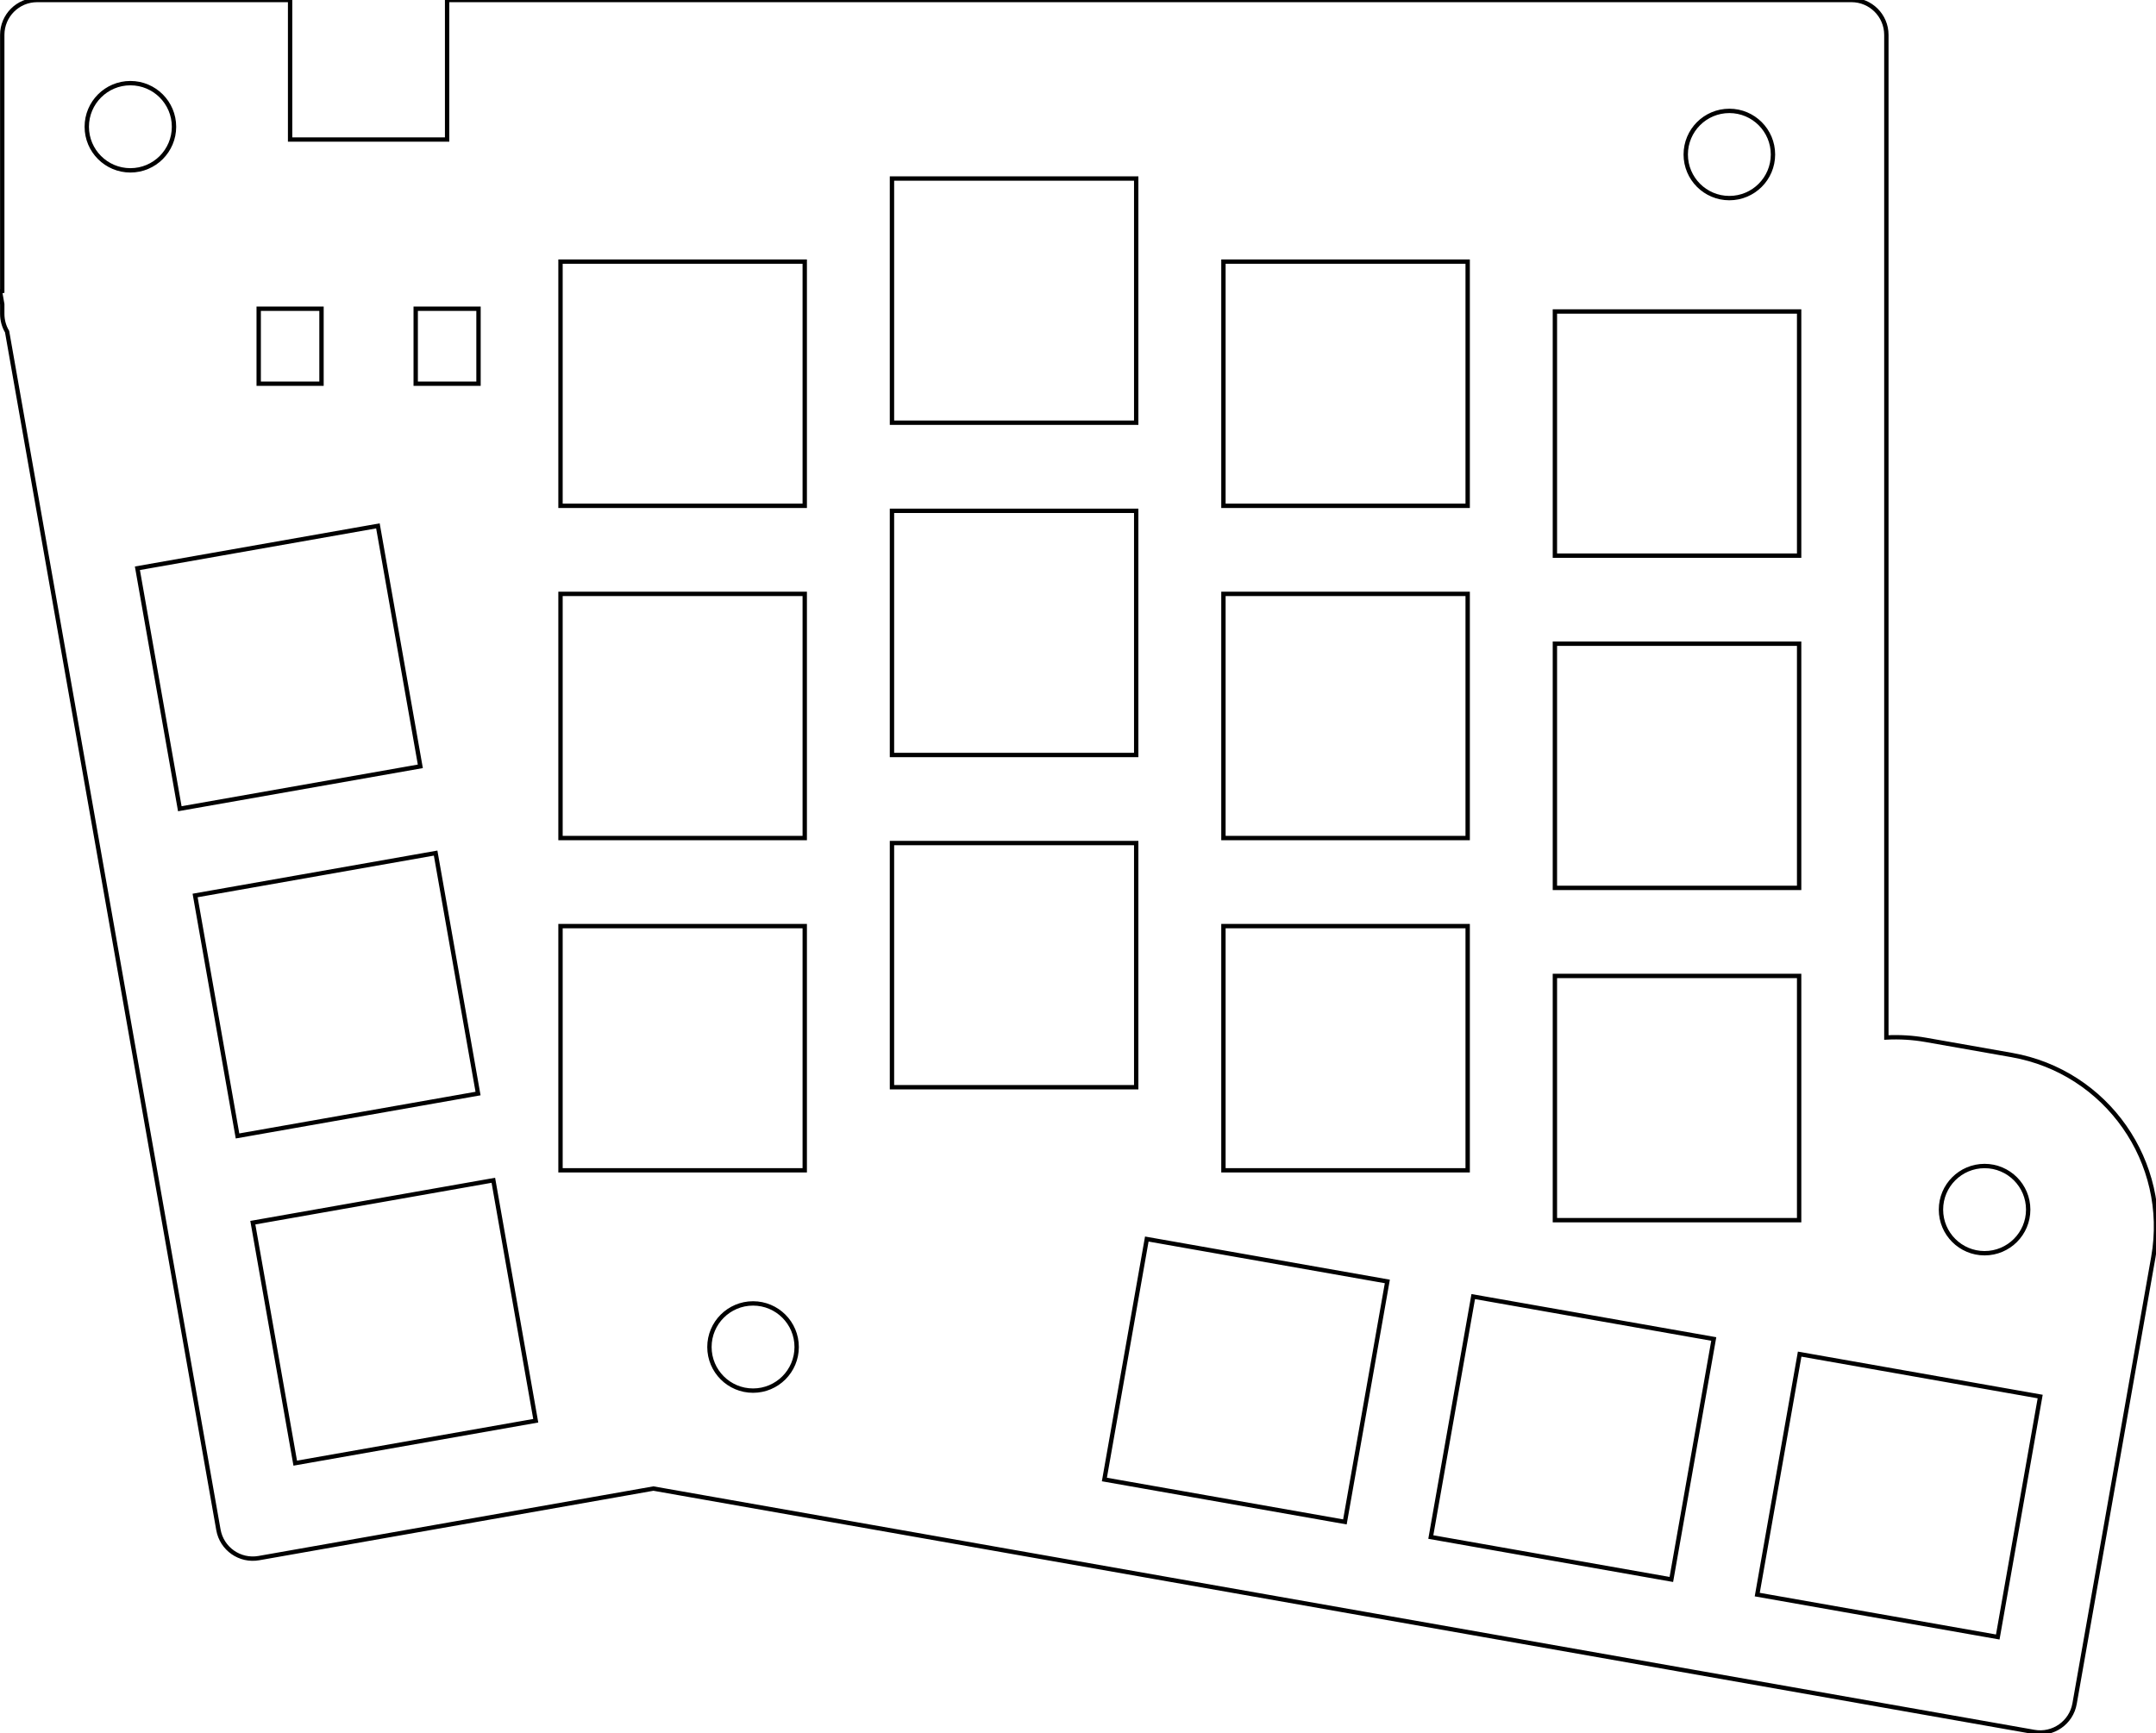
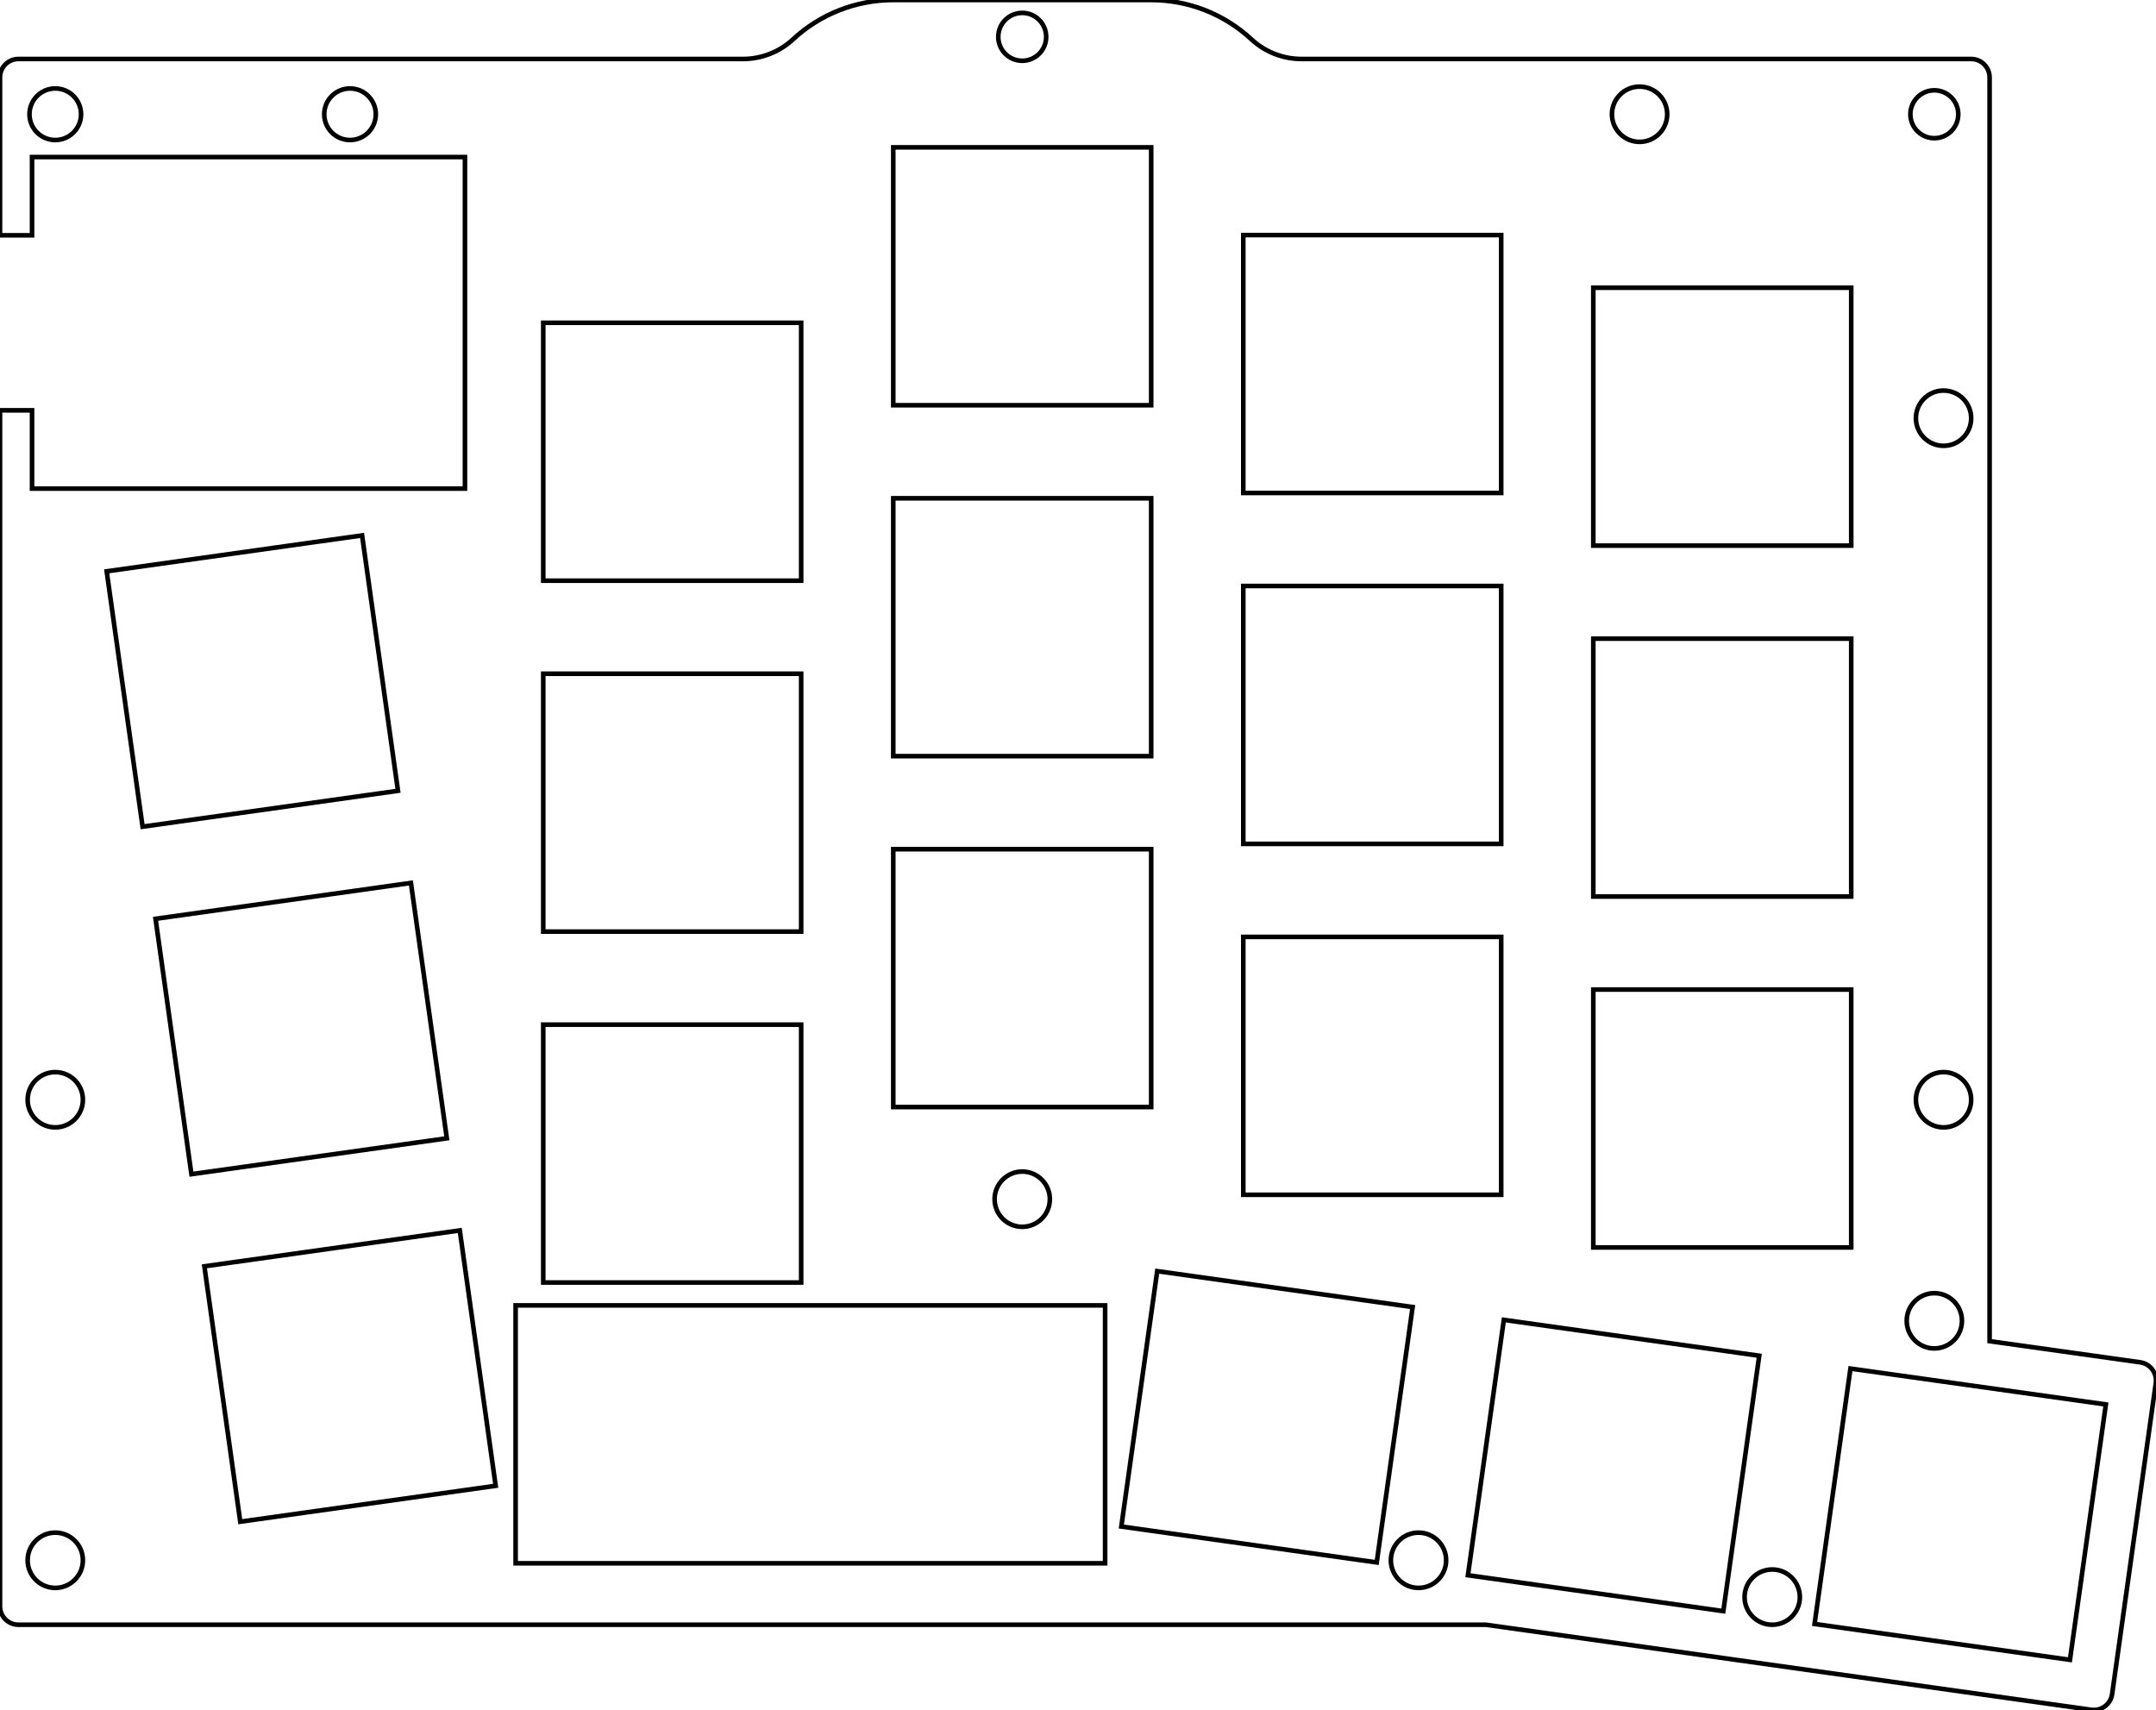
- <svg xmlns="http://www.w3.org/2000/svg" width="123.585mm" height="99.333mm" viewBox="0 0 123.585 99.333">
+ <svg xmlns="http://www.w3.org/2000/svg" width="117.033mm" height="92.83mm" viewBox="0 0 117.033 92.83">
  <g id="svgGroup" stroke-linecap="round" fill-rule="evenodd" font-size="9pt" stroke="#000" stroke-width="0.25mm" fill="none" style="stroke:#000;stroke-width:0.25mm;fill:none">
-     <path d="M 14.837 89.335 L 34.533 85.863 L 37.455 85.347 L 59.482 89.231 L 78.193 92.53 L 96.905 95.83 L 116.601 99.303 A 2 2 0 0 0 118.918 97.68 L 123.433 72.075 A 10 10 0 0 0 115.321 60.491 L 110.397 59.623 A 10 10 0 0 0 108.129 59.485 L 108.129 2 A 2 2 0 0 0 106.129 0 L 25.629 0 L 25.629 8 L 16.629 8 L 16.629 0 L 2.129 0 A 2 2 0 0 0 0.129 2 L 0.129 16.686 L 0 16.709 L 0.129 17.442 L 0.129 18 A 2 2 0 0 0 0.407 19.017 L 5.904 50.192 L 9.212 68.953 L 12.52 87.713 A 2 2 0 0 0 14.837 89.335 Z M 32.129 67.1 L 46.129 67.1 L 46.129 53.1 L 32.129 53.1 L 32.129 67.1 Z M 32.129 48.05 L 46.129 48.05 L 46.129 34.05 L 32.129 34.05 L 32.129 48.05 Z M 32.129 29 L 46.129 29 L 46.129 15 L 32.129 15 L 32.129 29 Z M 51.129 62.337 L 65.129 62.337 L 65.129 48.337 L 51.129 48.337 L 51.129 62.337 Z M 51.129 43.287 L 65.129 43.287 L 65.129 29.287 L 51.129 29.287 L 51.129 43.287 Z M 51.129 24.237 L 65.129 24.237 L 65.129 10.237 L 51.129 10.237 L 51.129 24.237 Z M 70.129 67.1 L 84.129 67.1 L 84.129 53.1 L 70.129 53.1 L 70.129 67.1 Z M 70.129 48.05 L 84.129 48.05 L 84.129 34.05 L 70.129 34.05 L 70.129 48.05 Z M 70.129 29 L 84.129 29 L 84.129 15 L 70.129 15 L 70.129 29 Z M 89.129 69.958 L 103.129 69.958 L 103.129 55.957 L 89.129 55.957 L 89.129 69.958 Z M 89.129 50.908 L 103.129 50.908 L 103.129 36.908 L 89.129 36.908 L 89.129 50.908 Z M 89.129 31.858 L 103.129 31.858 L 103.129 17.858 L 89.129 17.858 L 89.129 31.858 Z M 10.307 46.369 L 24.094 43.938 L 21.663 30.151 L 7.876 32.582 L 10.307 46.369 Z M 63.305 84.828 L 77.092 87.259 L 79.524 73.472 L 65.736 71.041 L 63.305 84.828 Z M 16.923 83.89 L 30.71 81.459 L 28.279 67.672 L 14.492 70.103 L 16.923 83.89 Z M 13.615 65.13 L 27.402 62.699 L 24.971 48.912 L 11.184 51.343 L 13.615 65.13 Z M 82.016 88.127 L 95.804 90.559 L 98.235 76.771 L 84.448 74.34 L 82.016 88.127 Z M 100.728 91.427 L 114.515 93.858 L 116.946 80.071 L 103.159 77.639 L 100.728 91.427 Z M 14.829 22 L 18.429 22 L 18.429 17.7 L 14.829 17.7 L 14.829 22 Z M 23.829 22 L 27.429 22 L 27.429 17.7 L 23.829 17.7 L 23.829 22 Z M 113.759 69.354 m -2.5 0 a 2.5 2.5 0 0 1 5 0 a 2.5 2.5 0 0 1 -5 0 z M 43.166 77.232 m -2.5 0 a 2.5 2.5 0 0 1 5 0 a 2.5 2.5 0 0 1 -5 0 z M 99.129 8.858 m -2.5 0 a 2.5 2.5 0 0 1 5 0 a 2.5 2.5 0 0 1 -5 0 z M 7.474 7.267 m -2.5 0 a 2.5 2.5 0 0 1 5 0 a 2.5 2.5 0 0 1 -5 0 z" vector-effect="non-scaling-stroke" />
+     <path d="M 1 88.202 L 80.661 88.202 L 113.521 92.82 A 1 1 0 0 0 114.651 91.969 L 117.023 75.085 A 1 1 0 0 0 116.172 73.955 L 108 72.807 L 108 4.202 A 1 1 0 0 0 107 3.202 L 70.65 3.202 A 4 4 0 0 1 67.93 2.134 A 8 8 0 0 0 62.489 0 L 48.489 0 A 8 8 0 0 0 43.049 2.134 A 4 4 0 0 1 40.329 3.202 L 1 3.202 A 1 1 0 0 0 0 4.202 L 0 12.775 L 1.739 12.775 L 1.739 8.525 L 25.239 8.525 L 25.239 26.525 L 1.739 26.525 L 1.739 22.275 L 0 22.275 L 0 87.202 A 1 1 0 0 0 1 88.202 Z M 27.989 84.865 L 59.989 84.865 L 59.989 70.865 L 27.989 70.865 L 27.989 84.865 Z M 13.042 82.608 L 26.906 80.659 L 24.958 66.796 L 11.094 68.744 L 13.042 82.608 Z M 10.391 63.743 L 24.255 61.795 L 22.306 47.931 L 8.443 49.879 L 10.391 63.743 Z M 7.74 44.878 L 21.604 42.93 L 19.655 29.066 L 5.791 31.015 L 7.74 44.878 Z M 60.868 82.87 L 74.732 84.819 L 76.681 70.955 L 62.817 69.006 L 60.868 82.87 Z M 79.683 85.514 L 93.547 87.463 L 95.496 73.599 L 81.632 71.651 L 79.683 85.514 Z M 98.499 88.159 L 112.362 90.107 L 114.311 76.243 L 100.447 74.295 L 98.499 88.159 Z M 29.489 69.625 L 43.489 69.625 L 43.489 55.625 L 29.489 55.625 L 29.489 69.625 Z M 29.489 50.575 L 43.489 50.575 L 43.489 36.575 L 29.489 36.575 L 29.489 50.575 Z M 29.489 31.525 L 43.489 31.525 L 43.489 17.525 L 29.489 17.525 L 29.489 31.525 Z M 48.489 60.1 L 62.489 60.1 L 62.489 46.1 L 48.489 46.1 L 48.489 60.1 Z M 48.489 41.05 L 62.489 41.05 L 62.489 27.05 L 48.489 27.05 L 48.489 41.05 Z M 48.489 22 L 62.489 22 L 62.489 8 L 48.489 8 L 48.489 22 Z M 67.489 64.862 L 81.489 64.862 L 81.489 50.862 L 67.489 50.862 L 67.489 64.862 Z M 67.489 45.812 L 81.489 45.812 L 81.489 31.812 L 67.489 31.812 L 67.489 45.812 Z M 67.489 26.762 L 81.489 26.762 L 81.489 12.762 L 67.489 12.762 L 67.489 26.762 Z M 86.489 67.72 L 100.489 67.72 L 100.489 53.72 L 86.489 53.72 L 86.489 67.72 Z M 86.489 48.67 L 100.489 48.67 L 100.489 34.67 L 86.489 34.67 L 86.489 48.67 Z M 86.489 29.62 L 100.489 29.62 L 100.489 15.62 L 86.489 15.62 L 86.489 29.62 Z M 89 6.202 m -1.5 0 a 1.5 1.5 0 0 1 3 0 a 1.5 1.5 0 0 1 -3 0 z M 3 59.702 m -1.5 0 a 1.5 1.5 0 0 1 3 0 a 1.5 1.5 0 0 1 -3 0 z M 77 84.702 m -1.5 0 a 1.5 1.5 0 0 1 3 0 a 1.5 1.5 0 0 1 -3 0 z M 105.5 59.702 m -1.5 0 a 1.5 1.5 0 0 1 3 0 a 1.5 1.5 0 0 1 -3 0 z M 105.5 22.702 m -1.5 0 a 1.5 1.5 0 0 1 3 0 a 1.5 1.5 0 0 1 -3 0 z M 55.489 65.1 m -1.5 0 a 1.5 1.5 0 0 1 3 0 a 1.5 1.5 0 0 1 -3 0 z M 105 71.702 m -1.5 0 a 1.5 1.5 0 0 1 3 0 a 1.5 1.5 0 0 1 -3 0 z M 96.2 86.702 m -1.5 0 a 1.5 1.5 0 0 1 3 0 a 1.5 1.5 0 0 1 -3 0 z M 3 84.702 m -1.5 0 a 1.5 1.5 0 0 1 3 0 a 1.5 1.5 0 0 1 -3 0 z M 19 6.202 m -1.4 0 a 1.4 1.4 0 0 1 2.8 0 a 1.4 1.4 0 0 1 -2.8 0 z M 3 6.202 m -1.4 0 a 1.4 1.4 0 0 1 2.8 0 a 1.4 1.4 0 0 1 -2.8 0 z M 55.489 2 m -1.3 0 a 1.3 1.3 0 0 1 2.6 0 a 1.3 1.3 0 0 1 -2.6 0 z M 105 6.202 m -1.3 0 a 1.3 1.3 0 0 1 2.6 0 a 1.3 1.3 0 0 1 -2.6 0 z" vector-effect="non-scaling-stroke" />
  </g>
</svg>
